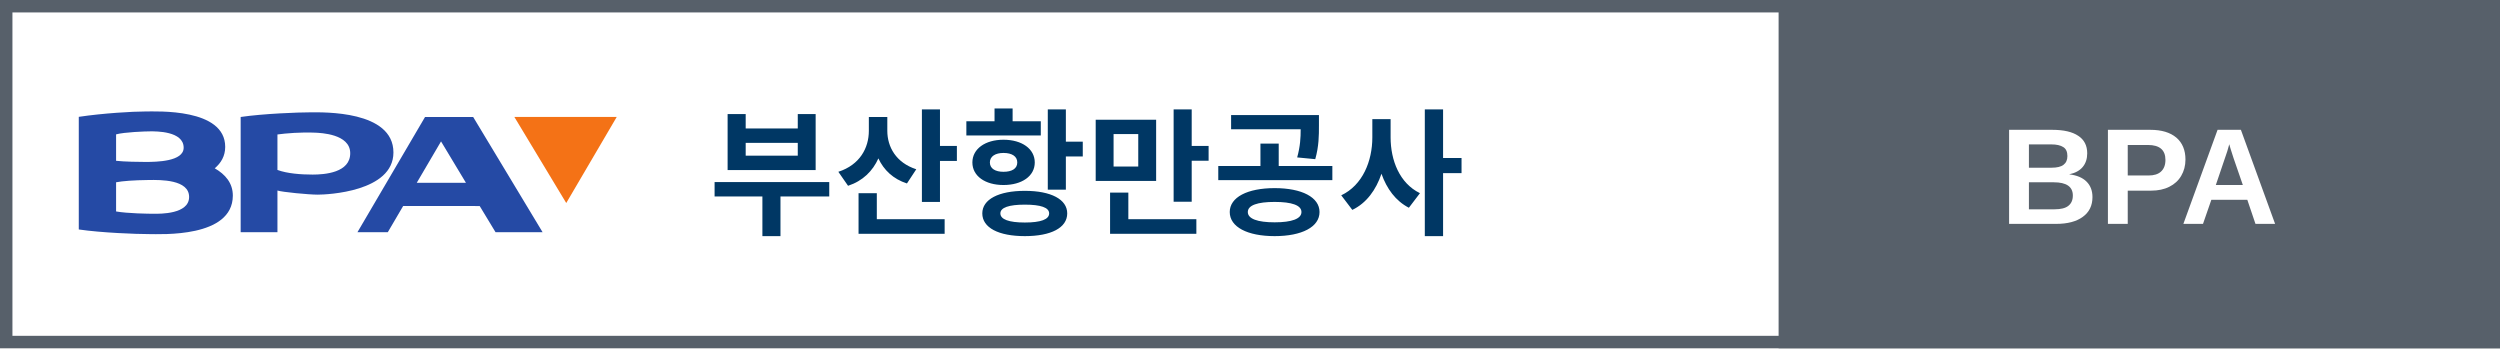
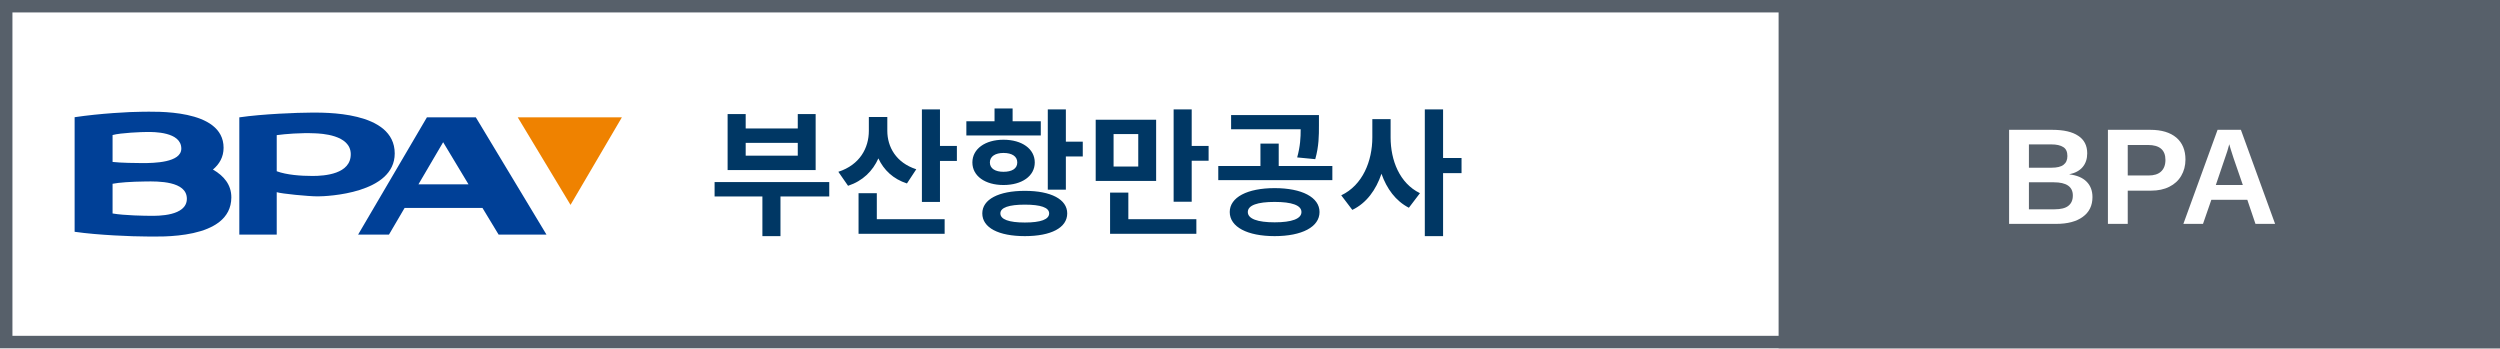
- <svg xmlns="http://www.w3.org/2000/svg" width="201.0" height="28" viewBox="0 0 201.0 28" role="img" aria-label="부산항만공사 BPA">
+ <svg xmlns="http://www.w3.org/2000/svg" xmlns:xlink="http://www.w3.org/1999/xlink" width="201.0" height="28" viewBox="0 0 201.0 28" role="img" aria-label="부산항만공사 BPA">
  <defs>
    <clipPath id="badge-shape">
      <rect width="201.0" height="28" rx="0" />
    </clipPath>
  </defs>
  <g clip-path="url(#badge-shape)">
    <rect width="201.0" height="28" rx="0" fill="#ffffff" />
    <path d="M143.0 0h58v28h-58z" fill="#57606a" />
  </g>
  <rect x="0.5" y="0.5" width="200.0" height="27" rx="0" fill="none" stroke="#57606a" />
-   <g transform="translate(-14.932 -73.146) scale(0.213592)">
-     <path fill="#254aa5" d="m226.781 411.269 9.141-15.586 9.379 15.586Zm21.234-24.781h-18.109l-25.449 43.379h11.422L221.664 420l28.813.012 5.965 9.855h17.711Zm0 0" />
-     <path fill="#254aa5" d="M187.609 408.172c-4.453 0-9.59-.391-13.266-1.742v-13.359c3.144-.43 8.867-.914 14.137-.676 2.125.094 13.168.48 13.258 7.645.098 7.453-9.676 8.133-14.129 8.133m-.773-23.434c-4.644 0-17.715.488-26.336 1.75v43.379h13.844v-15.695c1.738.582 11.719 1.551 15.195 1.551 3.492 0 28.465-1.059 28.465-15.875 0-15.879-26.52-15.109-31.168-15.109m-73.23 26.328c2.5-.477 6.582-.785 12.266-.856 4.453-.059 15.223-.219 15.223 6.395 0 6.531-11.035 6.312-13.168 6.312s-9.926-.098-14.32-.867Zm0-18.031c3.016-.84 10.891-1.137 12.914-1.137 2.027 0 12.52-.156 12.52 6.152 0 5.215-10.184 5.363-14.414 5.363-2.277 0-7.965-.078-11.02-.43Zm37.133 12.77c2.379-2 3.941-4.629 3.941-8.066 0-14.609-25.789-13.32-30.211-13.32-4.414 0-15.664.629-24.906 2.016v42.395c8.609 1.258 21.68 1.742 26.324 1.742 4.656 0 31.566 1.457 31.664-14.426.031-4.793-2.871-8.078-6.812-10.34" />
-     <path fill="#f47216" d="M263.523 386.477h38.535l-19.004 32.398Zm0 0" />
+   <g transform="translate(24.577 10.557) scale(0.21729)">
+     <path fill="#004097" d="M50.864,4.031l9.38,15.587H41.723L50.864,4.031z M44.85-5.163L19.401,38.214H30.82l5.784-9.866l28.815,0.015  l5.963,9.852h17.712L62.959-5.163H44.85z" />
+     <g>
+       <defs>
+         <rect id="SVGID_1_" x="-85.495" y="-7.262" width="202.494" height="46.215" />
+       </defs>
+       <clipPath id="SVGID_2_">
+         <use xlink:href="#SVGID_1_" overflow="visible" />
+       </clipPath>
+       <path clip-path="url(#SVGID_2_)" fill="#004097" d="M1.776-6.912c-4.644,0-17.715,0.486-26.333,1.748v43.377h13.843V22.521   c1.739,0.583,11.718,1.553,15.196,1.553c3.49,0,28.464-1.063,28.464-15.877C32.946-7.682,6.426-6.912,1.776-6.912 M2.551,16.52   c-4.452,0-9.588-0.389-13.265-1.741V1.418C-7.57,0.991-1.847,0.506,3.421,0.743c2.127,0.092,13.167,0.481,13.257,7.645   C16.778,15.842,7.005,16.52,2.551,16.52" />
+       <path clip-path="url(#SVGID_2_)" fill="#004097" d="M-34.321,14.155c2.381-2.002,3.942-4.629,3.942-8.069   c0-14.608-25.79-13.319-30.21-13.319c-4.413,0-15.666,0.627-24.906,2.015v42.395c8.607,1.257,21.681,1.741,26.325,1.741   c4.656,0,31.566,1.457,31.661-14.426C-27.477,19.702-30.377,16.414-34.321,14.155 M-71.453,1.384   c3.018-0.84,10.892-1.138,12.915-1.138c2.028,0,12.518-0.156,12.518,6.152c0,5.216-10.183,5.363-14.413,5.363   c-2.279,0-7.964-0.075-11.02-0.429V1.384z M-71.453,19.415c2.499-0.477,6.582-0.786,12.265-0.855   c4.453-0.06,15.222-0.218,15.222,6.396c0,6.529-11.035,6.313-13.168,6.313c-2.131,0-9.924-0.102-14.319-0.869V19.415z" />
+       <polygon clip-path="url(#SVGID_2_)" fill="#EF8200" points="78.466,-5.173 116.999,-5.173 97.995,27.224  " />
+     </g>
  </g>
  <text x="57.0" y="18" fill="#003764" font-family="-apple-system, BlinkMacSystemFont, 'Segoe UI', 'Noto Sans KR', 'Malgun Gothic', Arial, sans-serif" font-size="11" font-weight="600">부산항만공사</text>
  <text x="172" y="18" fill="#ffffff" text-anchor="middle" font-family="Arial, Helvetica, sans-serif" font-size="11" font-weight="700">BPA</text>
</svg>
